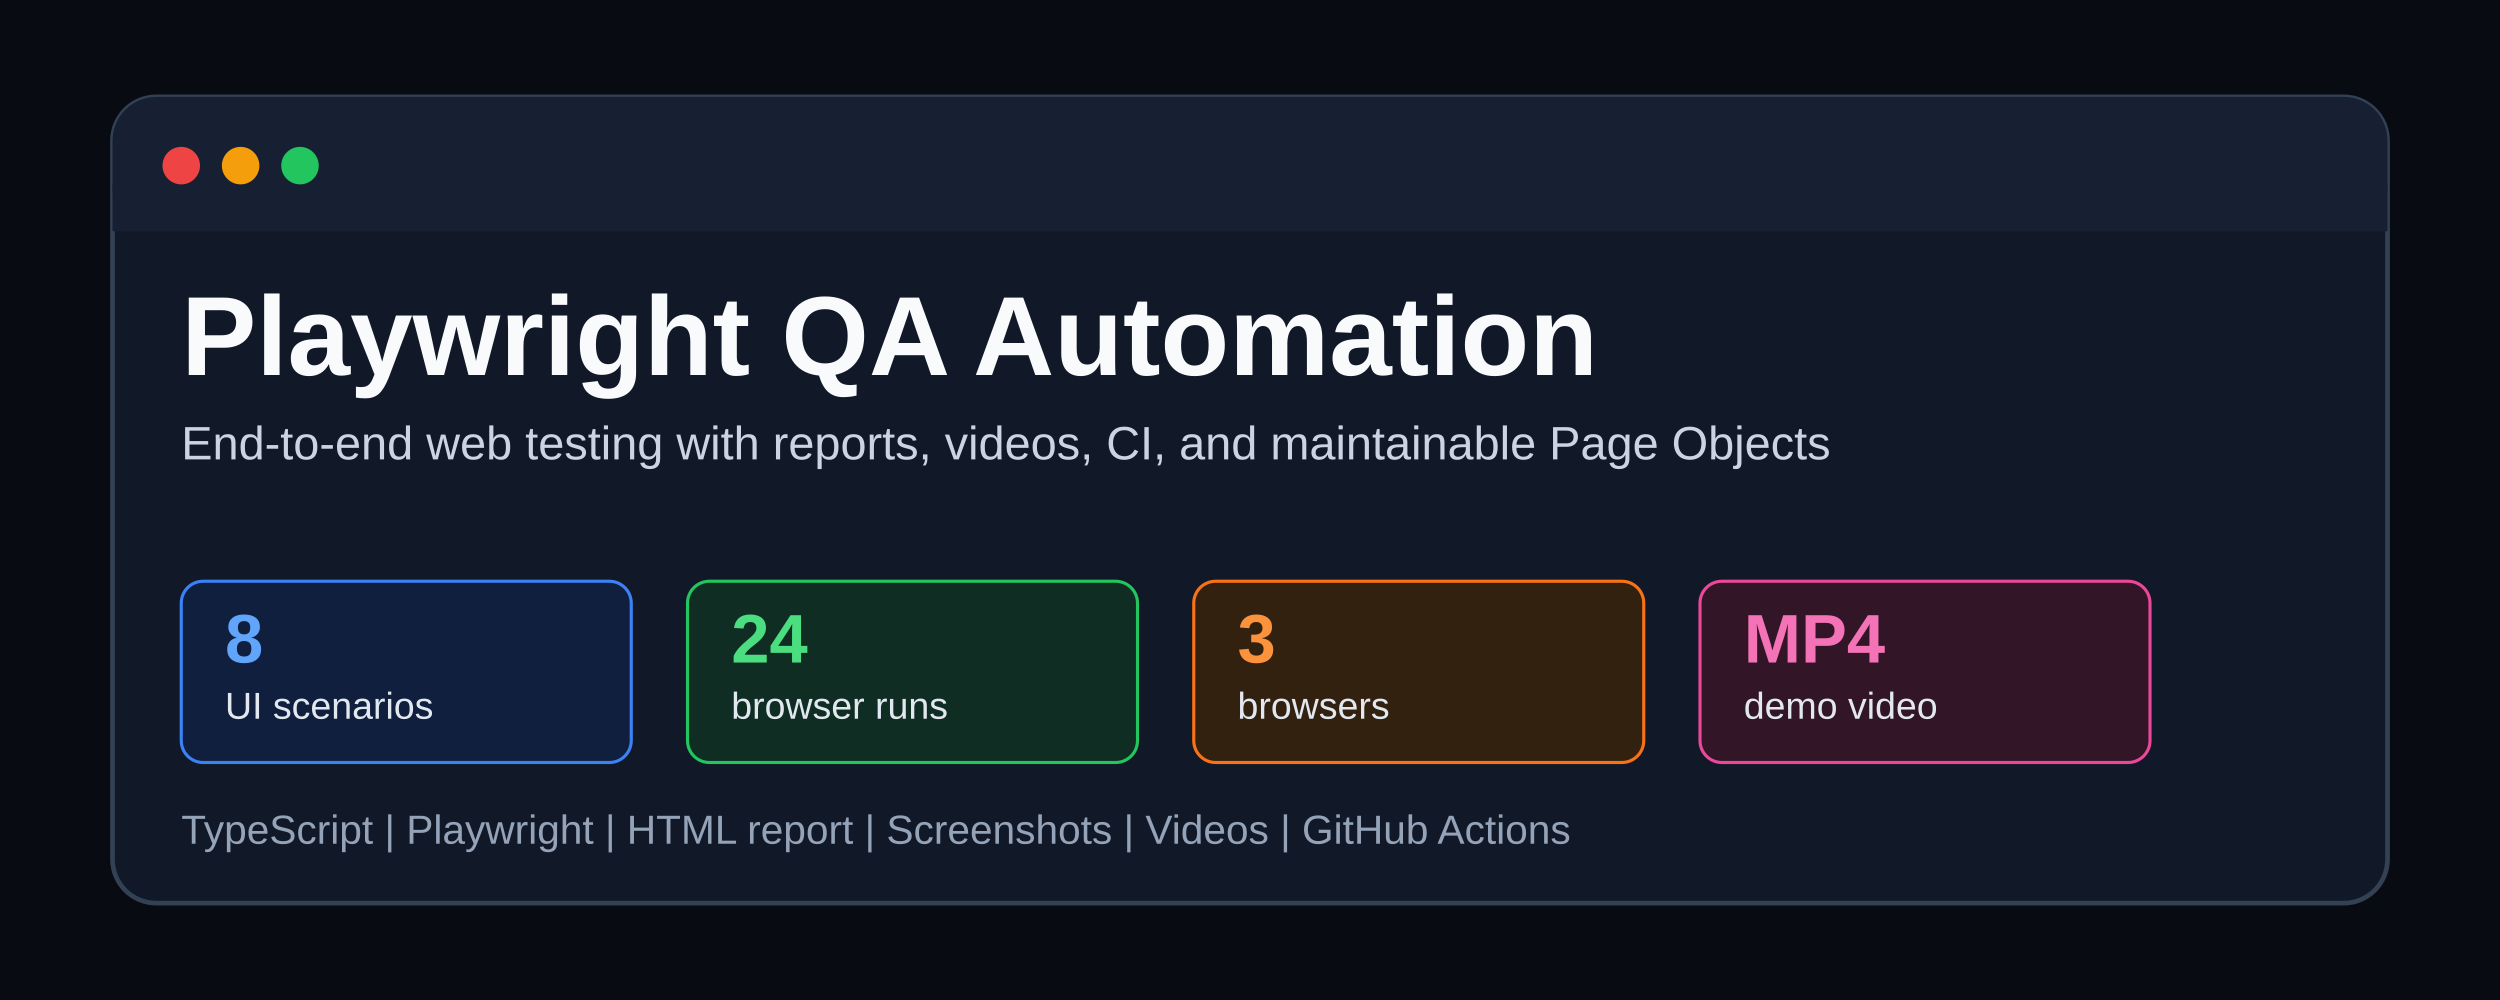
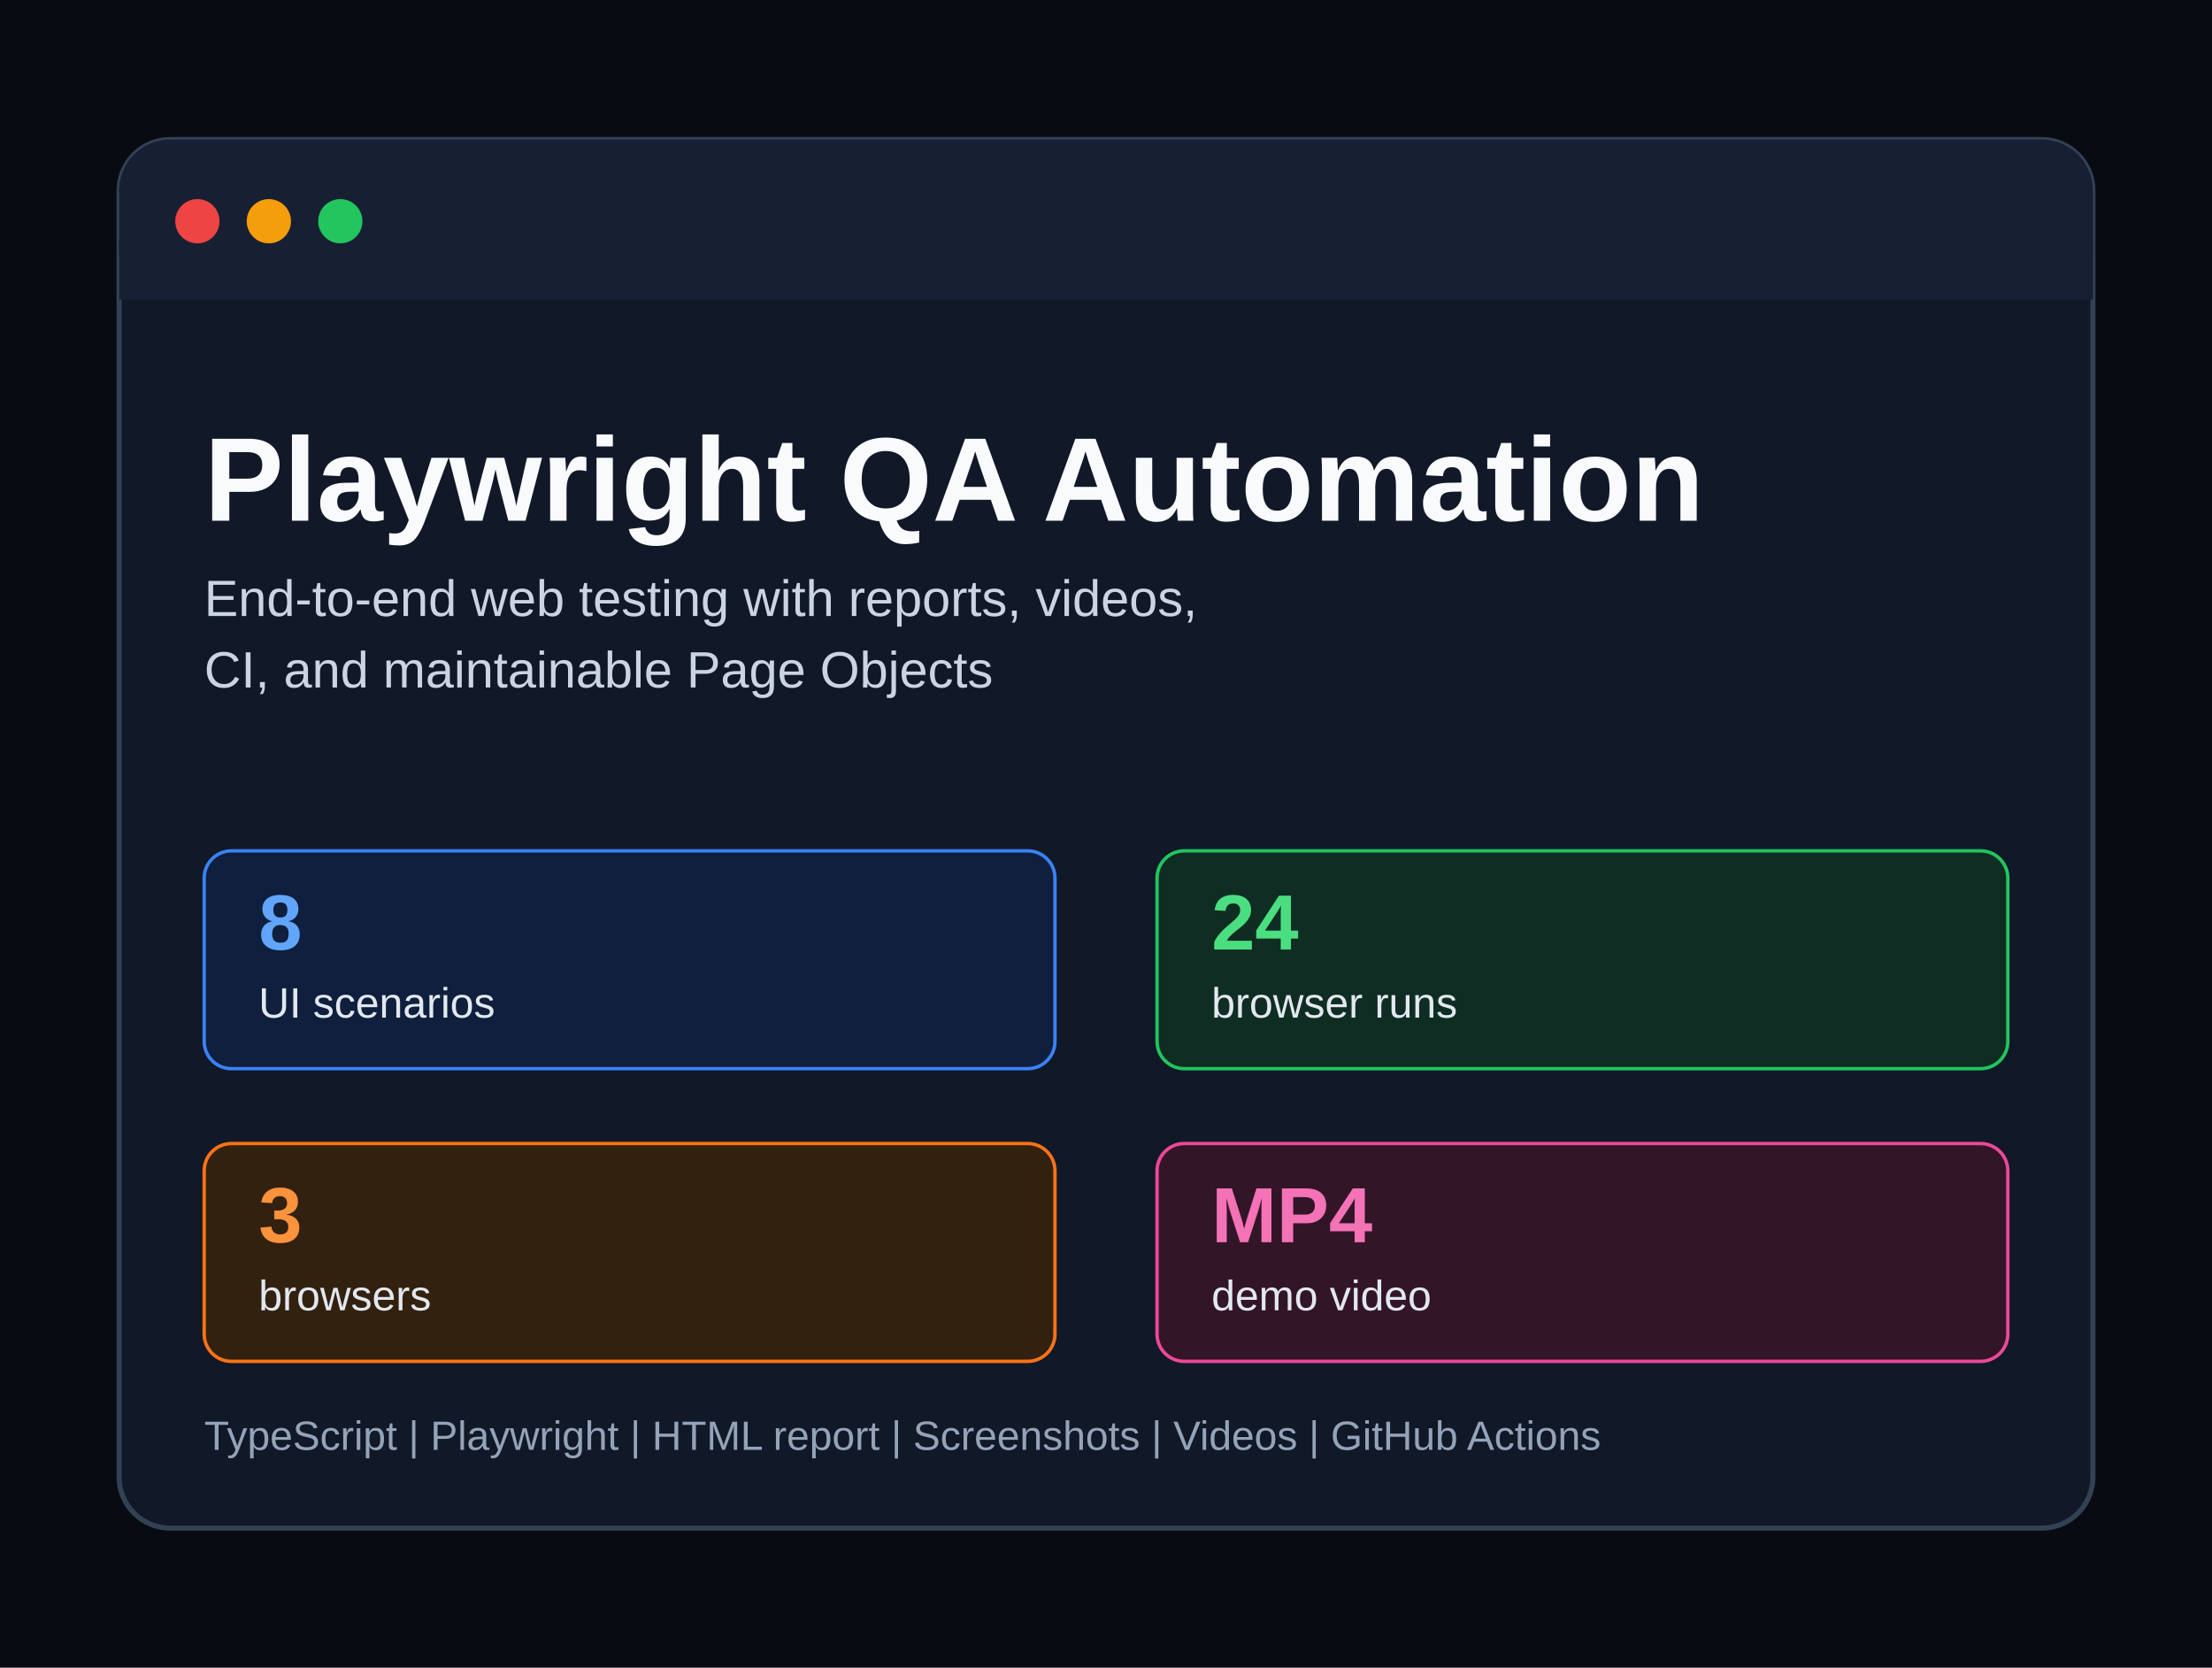
- <svg xmlns="http://www.w3.org/2000/svg" width="1600" height="640" viewBox="0 0 1600 640">
-   <rect width="1600" height="640" fill="#080b12" />
-   <rect x="72" y="62" width="1456" height="516" rx="28" fill="#111827" stroke="#334155" stroke-width="3" />
-   <rect x="72" y="62" width="1456" height="86" rx="28" fill="#172033" />
-   <rect x="72" y="118" width="1456" height="30" fill="#172033" />
-   <circle cx="116" cy="106" r="12" fill="#ef4444" />
-   <circle cx="154" cy="106" r="12" fill="#f59e0b" />
-   <circle cx="192" cy="106" r="12" fill="#22c55e" />
-   <text x="116" y="240" font-family="Segoe UI, Arial, sans-serif" font-size="72" font-weight="800" fill="#f8fafc">
+ <svg xmlns="http://www.w3.org/2000/svg" width="1300" height="980" viewBox="0 0 1300 980">
+   <rect width="1300" height="980" fill="#080b12" />
+   <rect x="70" y="82" width="1160" height="816" rx="30" fill="#111827" stroke="#334155" stroke-width="3" />
+   <rect x="70" y="82" width="1160" height="94" rx="30" fill="#172033" />
+   <rect x="70" y="142" width="1160" height="34" fill="#172033" />
+   <circle cx="116" cy="130" r="13" fill="#ef4444" />
+   <circle cx="158" cy="130" r="13" fill="#f59e0b" />
+   <circle cx="200" cy="130" r="13" fill="#22c55e" />
+   <text x="120" y="306" font-family="Segoe UI, Arial, sans-serif" font-size="70" font-weight="800" fill="#f8fafc">
    Playwright QA Automation
  </text>
-   <text x="116" y="294" font-family="Segoe UI, Arial, sans-serif" font-size="30" fill="#cbd5e1">
-     End-to-end web testing with reports, videos, CI, and maintainable Page Objects
+   <text x="120" y="362" font-family="Segoe UI, Arial, sans-serif" font-size="30" fill="#cbd5e1">
+     End-to-end web testing with reports, videos,
  </text>
-   <g transform="translate(116 372)">
-     <rect width="288" height="116" rx="14" fill="#0f1f3d" stroke="#3b82f6" stroke-width="2" />
-     <text x="28" y="52" font-family="Segoe UI, Arial, sans-serif" font-size="44" font-weight="800" fill="#60a5fa">8</text>
-     <text x="28" y="88" font-family="Segoe UI, Arial, sans-serif" font-size="24" fill="#e2e8f0">UI scenarios</text>
+   <text x="120" y="404" font-family="Segoe UI, Arial, sans-serif" font-size="30" fill="#cbd5e1">CI, and maintainable Page Objects</text>
+   <g transform="translate(120 500)">
+     <rect width="500" height="128" rx="16" fill="#0f1f3d" stroke="#3b82f6" stroke-width="2" />
+     <text x="32" y="58" font-family="Segoe UI, Arial, sans-serif" font-size="46" font-weight="800" fill="#60a5fa">8</text>
+     <text x="32" y="98" font-family="Segoe UI, Arial, sans-serif" font-size="25" fill="#e2e8f0">UI scenarios</text>
  </g>
-   <g transform="translate(440 372)">
-     <rect width="288" height="116" rx="14" fill="#0f2d22" stroke="#22c55e" stroke-width="2" />
-     <text x="28" y="52" font-family="Segoe UI, Arial, sans-serif" font-size="44" font-weight="800" fill="#4ade80">24</text>
-     <text x="28" y="88" font-family="Segoe UI, Arial, sans-serif" font-size="24" fill="#e2e8f0">browser runs</text>
+   <g transform="translate(680 500)">
+     <rect width="500" height="128" rx="16" fill="#0f2d22" stroke="#22c55e" stroke-width="2" />
+     <text x="32" y="58" font-family="Segoe UI, Arial, sans-serif" font-size="46" font-weight="800" fill="#4ade80">24</text>
+     <text x="32" y="98" font-family="Segoe UI, Arial, sans-serif" font-size="25" fill="#e2e8f0">browser runs</text>
  </g>
-   <g transform="translate(764 372)">
-     <rect width="288" height="116" rx="14" fill="#33210f" stroke="#f97316" stroke-width="2" />
-     <text x="28" y="52" font-family="Segoe UI, Arial, sans-serif" font-size="44" font-weight="800" fill="#fb923c">3</text>
-     <text x="28" y="88" font-family="Segoe UI, Arial, sans-serif" font-size="24" fill="#e2e8f0">browsers</text>
+   <g transform="translate(120 672)">
+     <rect width="500" height="128" rx="16" fill="#33210f" stroke="#f97316" stroke-width="2" />
+     <text x="32" y="58" font-family="Segoe UI, Arial, sans-serif" font-size="46" font-weight="800" fill="#fb923c">3</text>
+     <text x="32" y="98" font-family="Segoe UI, Arial, sans-serif" font-size="25" fill="#e2e8f0">browsers</text>
  </g>
-   <g transform="translate(1088 372)">
-     <rect width="288" height="116" rx="14" fill="#331528" stroke="#ec4899" stroke-width="2" />
-     <text x="28" y="52" font-family="Segoe UI, Arial, sans-serif" font-size="44" font-weight="800" fill="#f472b6">MP4</text>
-     <text x="28" y="88" font-family="Segoe UI, Arial, sans-serif" font-size="24" fill="#e2e8f0">demo video</text>
+   <g transform="translate(680 672)">
+     <rect width="500" height="128" rx="16" fill="#331528" stroke="#ec4899" stroke-width="2" />
+     <text x="32" y="58" font-family="Segoe UI, Arial, sans-serif" font-size="46" font-weight="800" fill="#f472b6">MP4</text>
+     <text x="32" y="98" font-family="Segoe UI, Arial, sans-serif" font-size="25" fill="#e2e8f0">demo video</text>
  </g>
-   <text x="116" y="540" font-family="Segoe UI, Arial, sans-serif" font-size="26" fill="#94a3b8">
+   <text x="120" y="852" font-family="Segoe UI, Arial, sans-serif" font-size="24" fill="#94a3b8">
    TypeScript | Playwright | HTML report | Screenshots | Videos | GitHub Actions
  </text>
</svg>
